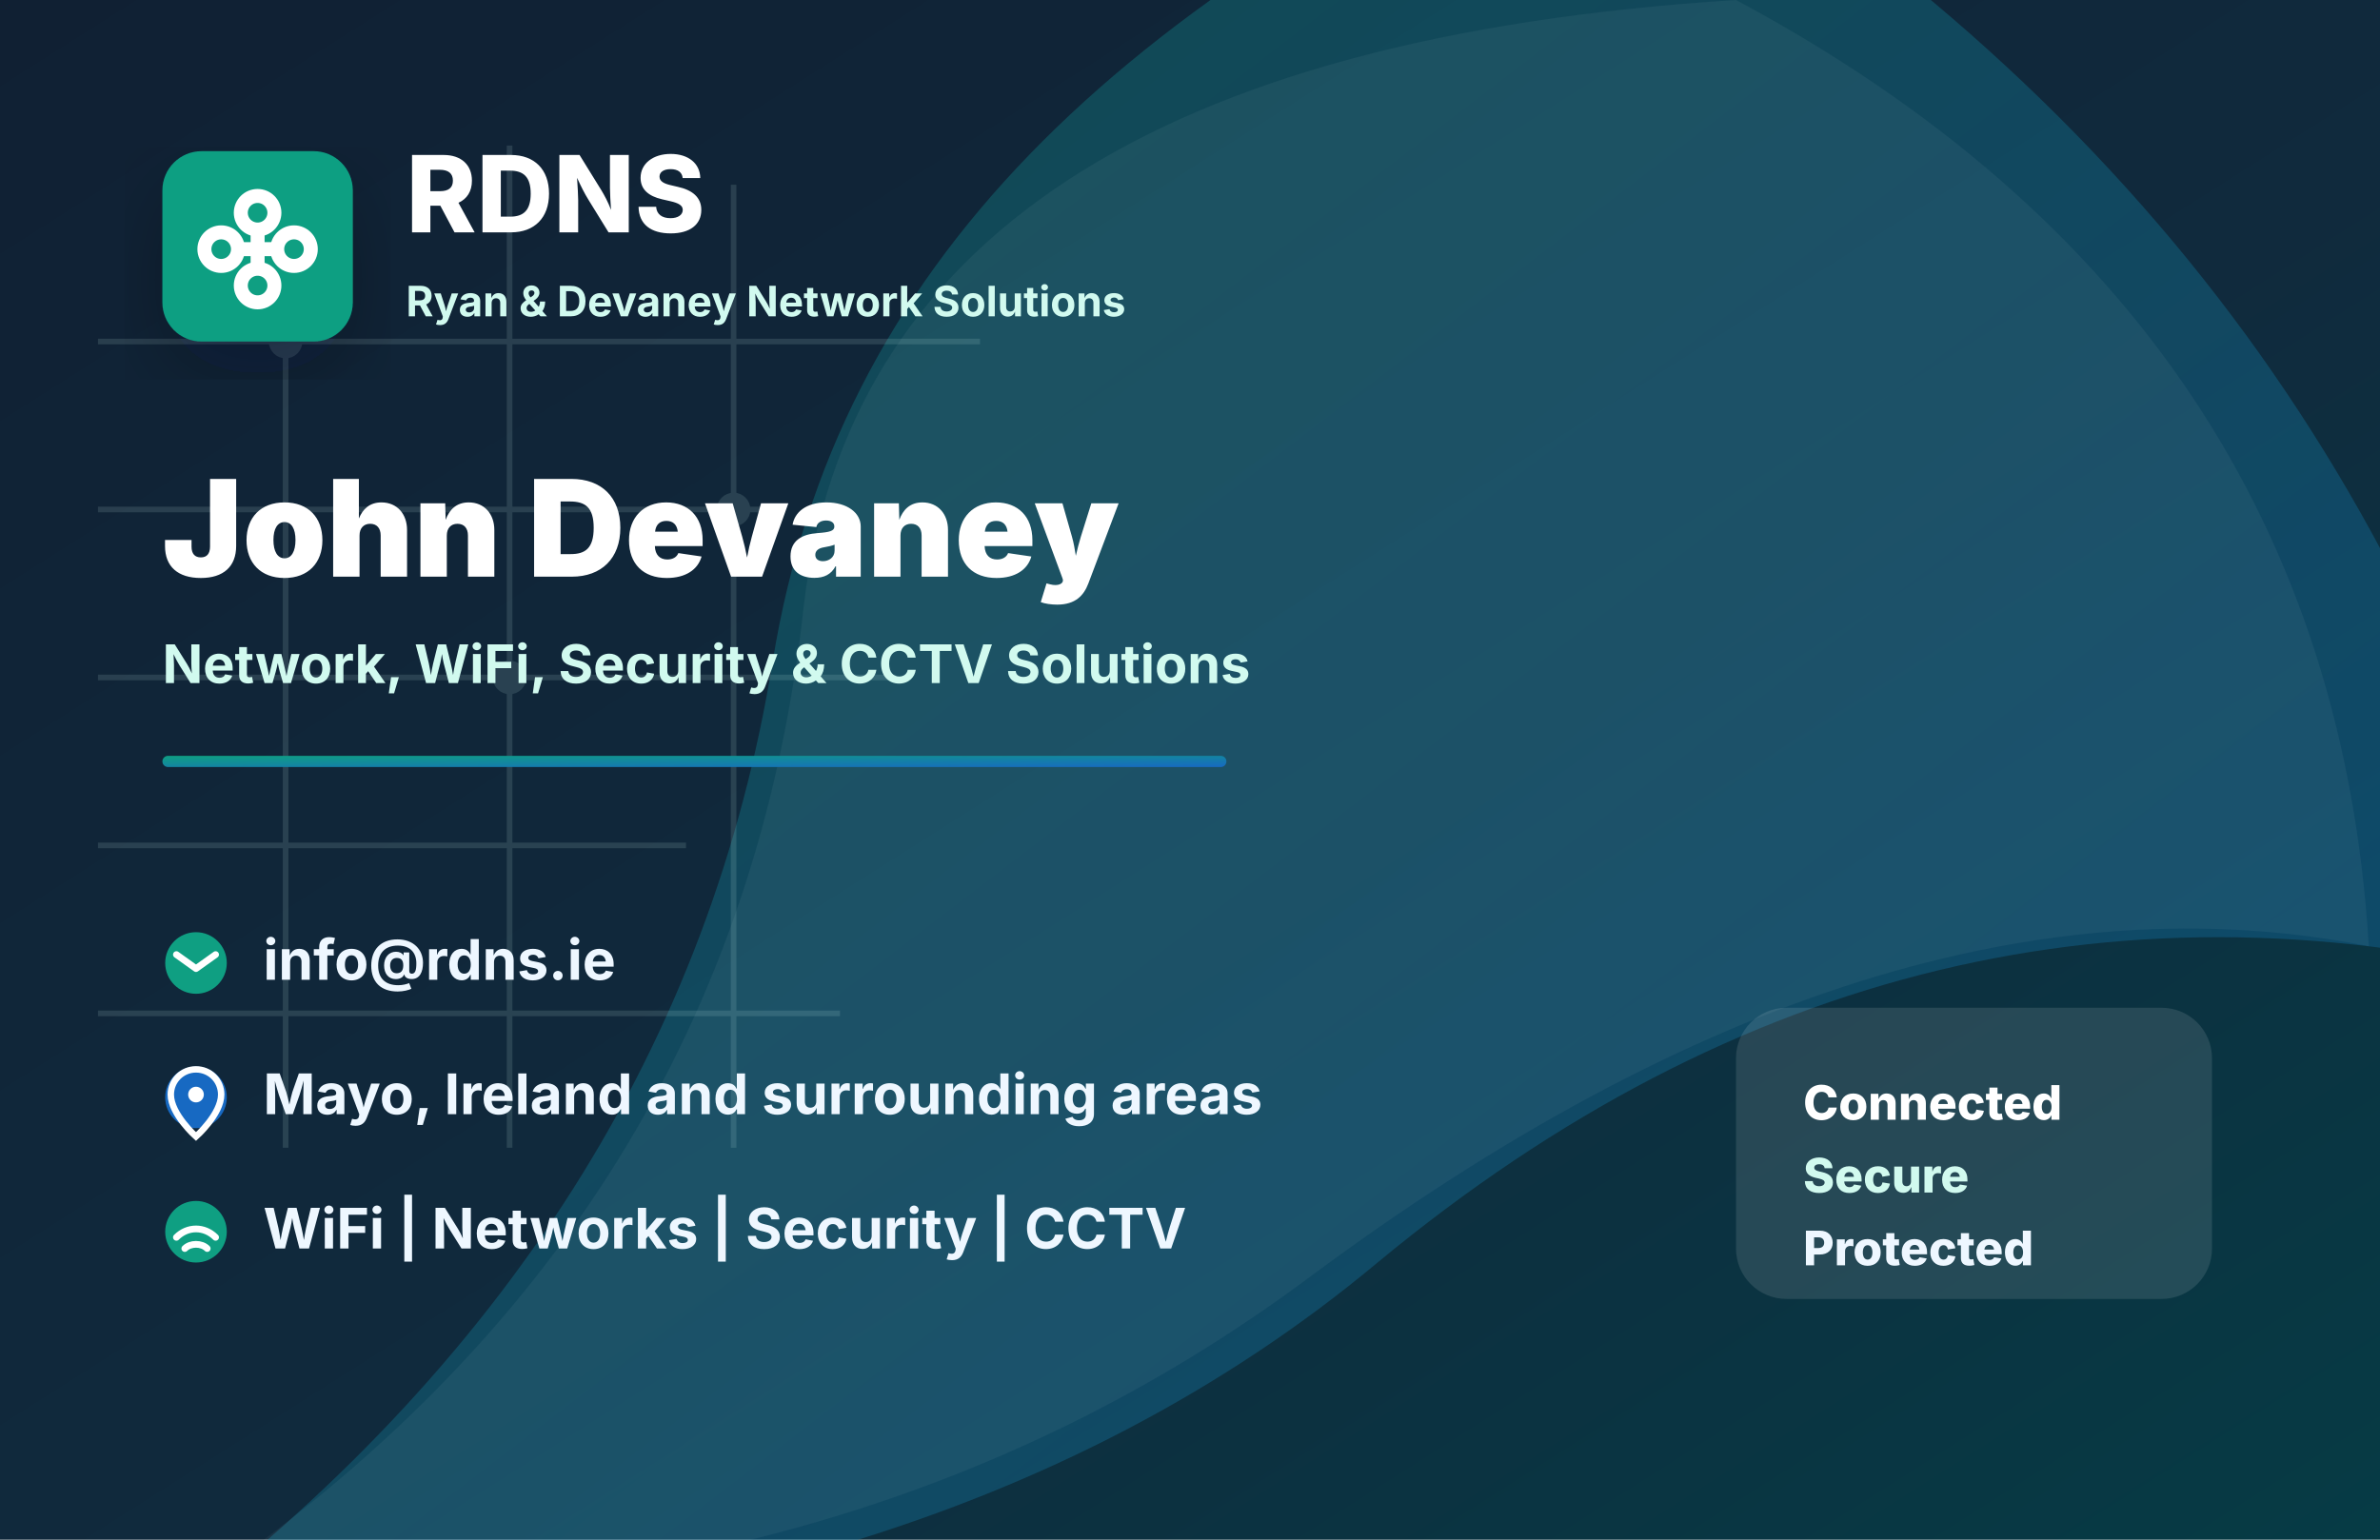
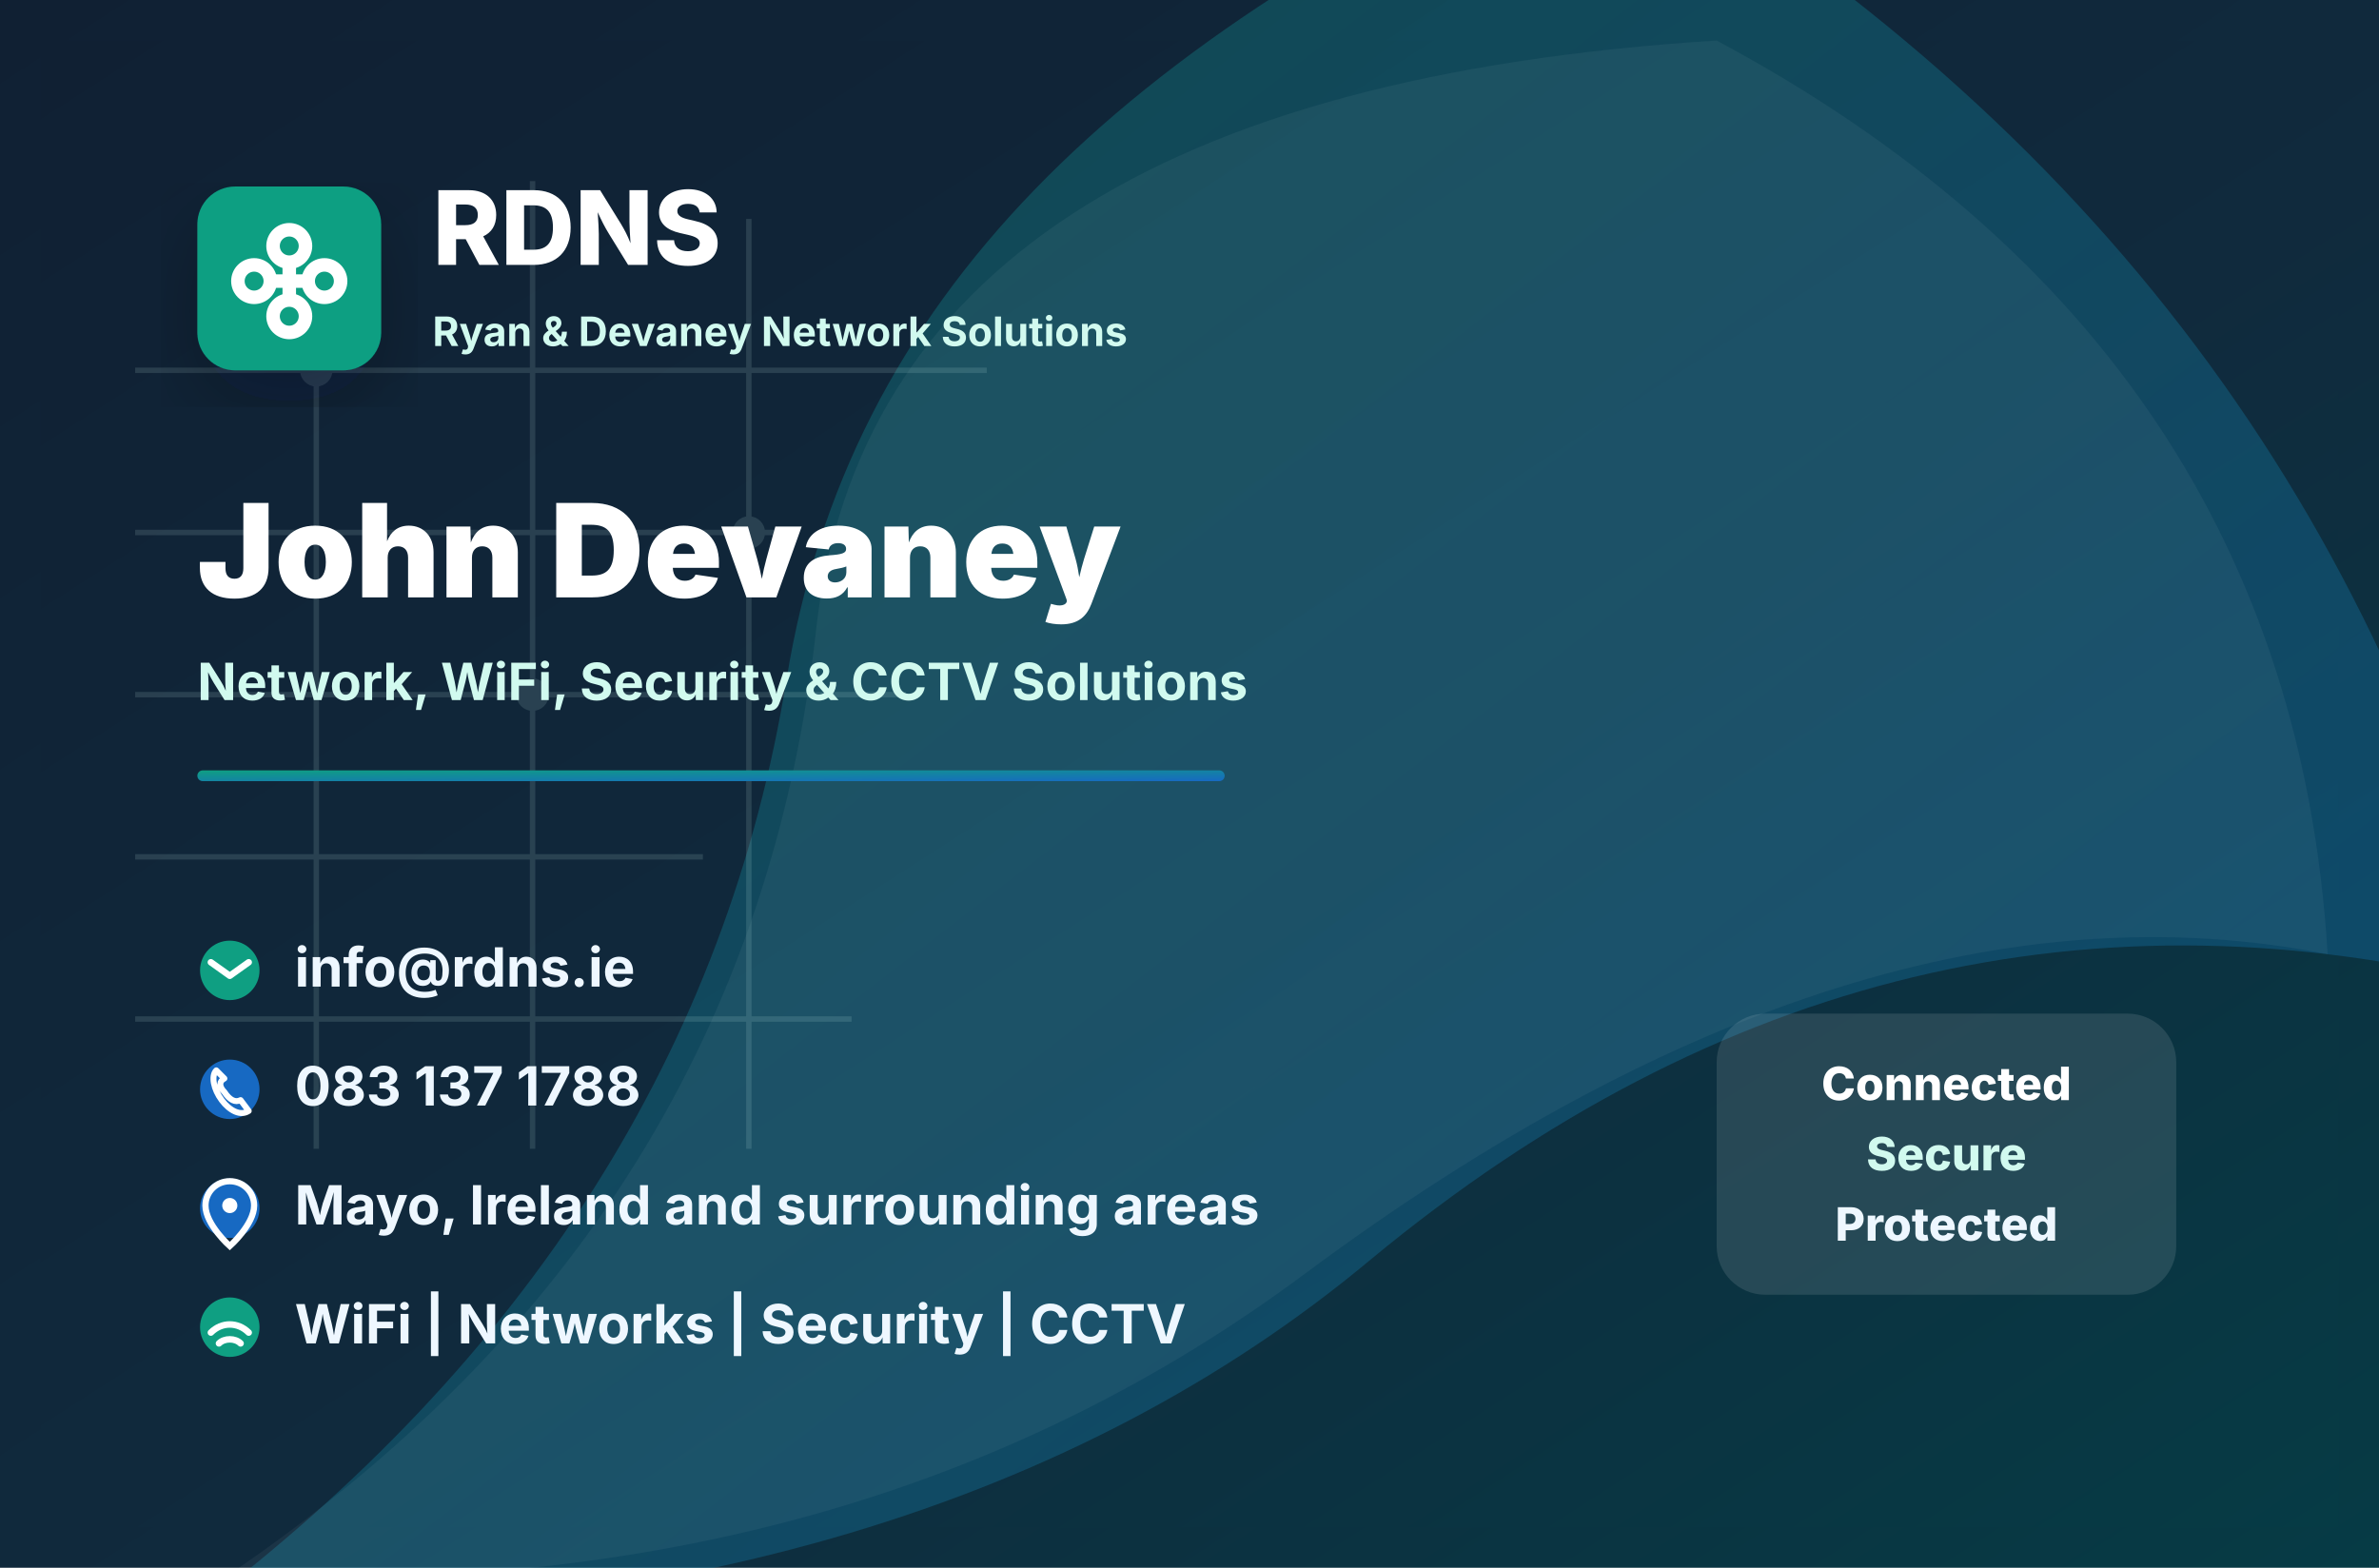
- <svg xmlns="http://www.w3.org/2000/svg" width="85mm" height="55mm" viewBox="0 0 850 550" role="img" aria-labelledby="title desc">
+ <svg xmlns="http://www.w3.org/2000/svg" width="88mm" height="58mm" viewBox="0 0 880 580" role="img" aria-labelledby="title desc">
  <defs>
    <linearGradient id="card-bg" x1="0" y1="0" x2="1" y2="1">
      <stop offset="0" stop-color="#102033" />
      <stop offset="0.55" stop-color="#102a3d" />
      <stop offset="1" stop-color="#063b45" />
    </linearGradient>
    <linearGradient id="accent" x1="0" y1="0" x2="1" y2="1">
      <stop offset="0" stop-color="#0f9f82" />
      <stop offset="1" stop-color="#1769c2" />
    </linearGradient>
    <filter id="soft-shadow" x="-20%" y="-20%" width="140%" height="140%">
      <feDropShadow dx="0" dy="12" stdDeviation="16" flood-color="#03131f" flood-opacity="0.26" />
    </filter>
  </defs>
-   <rect width="850" height="550" rx="0" fill="url(#card-bg)" />
-   <path d="M575 -80 C755 25 862 168 910 350 C760 312 620 345 492 451 C383 542 233 586 56 582 C181 488 254 372 276 236 C299 95 398 0 575 -80 Z" fill="url(#accent)" opacity="0.34" />
-   <path d="M620 0 C762 76 837 189 846 338 C730 315 604 355 468 456 C358 538 225 575 69 568 C199 480 271 363 287 217 C302 86 413 13 620 0 Z" fill="#ffffff" opacity="0.05" />
-   <g opacity="0.13" stroke="#d1faef" stroke-width="2">
-     <path d="M35 122 H350 M35 182 H280 M35 242 H320 M35 302 H245 M35 362 H300" />
-     <path d="M102 70 V410 M182 52 V410 M262 66 V410" />
-     <circle cx="102" cy="122" r="5" fill="#d1faef" />
-     <circle cx="182" cy="242" r="5" fill="#d1faef" />
-     <circle cx="262" cy="182" r="5" fill="#d1faef" />
-   </g>
-   <g transform="translate(58 54)">
-     <rect width="68" height="68" rx="14" fill="#0f9f82" filter="url(#soft-shadow)" />
-     <g stroke="#ffffff" stroke-width="5" stroke-linecap="round" stroke-linejoin="round">
-       <path d="M21 35 H47" />
-       <path d="M34 22 V48" />
-       <circle cx="21" cy="35" r="6" fill="#0f9f82" />
-       <circle cx="47" cy="35" r="6" fill="#0f9f82" />
-       <circle cx="34" cy="22" r="6" fill="#0f9f82" />
-       <circle cx="34" cy="48" r="6" fill="#0f9f82" />
+   <rect width="880" height="580" fill="url(#card-bg)" />
+   <g transform="translate(15 15)">
+     <rect width="850" height="550" rx="0" fill="url(#card-bg)" />
+     <path d="M575 -80 C755 25 862 168 910 350 C760 312 620 345 492 451 C383 542 233 586 56 582 C181 488 254 372 276 236 C299 95 398 0 575 -80 Z" fill="url(#accent)" opacity="0.34" />
+     <path d="M620 0 C762 76 837 189 846 338 C730 315 604 355 468 456 C358 538 225 575 69 568 C199 480 271 363 287 217 C302 86 413 13 620 0 Z" fill="#ffffff" opacity="0.05" />
+     <g opacity="0.13" stroke="#d1faef" stroke-width="2">
+       <path d="M35 122 H350 M35 182 H280 M35 242 H320 M35 302 H245 M35 362 H300" />
+       <path d="M102 70 V410 M182 52 V410 M262 66 V410" />
+       <circle cx="102" cy="122" r="5" fill="#d1faef" />
+       <circle cx="182" cy="242" r="5" fill="#d1faef" />
+       <circle cx="262" cy="182" r="5" fill="#d1faef" />
+     </g>
+     <g transform="translate(58 54)">
+       <rect width="68" height="68" rx="14" fill="#0f9f82" filter="url(#soft-shadow)" />
+       <g stroke="#ffffff" stroke-width="5" stroke-linecap="round" stroke-linejoin="round">
+         <path d="M21 35 H47" />
+         <path d="M34 22 V48" />
+         <circle cx="21" cy="35" r="6" fill="#0f9f82" />
+         <circle cx="47" cy="35" r="6" fill="#0f9f82" />
+         <circle cx="34" cy="22" r="6" fill="#0f9f82" />
+         <circle cx="34" cy="48" r="6" fill="#0f9f82" />
+       </g>
+     </g>
+     <text x="145" y="83" fill="#ffffff" font-family="Inter, Arial, sans-serif" font-size="38" font-weight="800" letter-spacing="0">RDNS</text>
+     <text x="145" y="113" fill="#d1faef" font-family="Inter, Arial, sans-serif" font-size="15" font-weight="700">Ryan &amp; Devaney Network Solutions</text>
+     <g transform="translate(58 206)">
+       <text x="0" y="0" fill="#ffffff" font-family="Inter, Arial, sans-serif" font-size="48" font-weight="850">John Devaney</text>
+       <text x="0" y="38" fill="#d1faef" font-family="Inter, Arial, sans-serif" font-size="19" font-weight="750">Network, WiFi, Security &amp; CCTV Solutions</text>
+       <rect x="0" y="64" width="380" height="4" rx="2" fill="url(#accent)" />
+     </g>
+     <g transform="translate(58 350)" fill="#eef7ff" font-family="Inter, Arial, sans-serif" font-size="20" font-weight="650">
+       <g transform="translate(0 0)">
+         <circle cx="12" cy="-6" r="11" fill="#0f9f82" />
+         <path d="M5 -9 L12 -4 L19 -9" fill="none" stroke="#ffffff" stroke-width="2.4" stroke-linecap="round" stroke-linejoin="round" />
+         <text x="36" y="0">info@rdns.ie</text>
+       </g>
+       <g transform="translate(0 44)">
+         <circle cx="12" cy="-6" r="11" fill="#1769c2" />
+         <path d="M7 -13 C5 -11 6 -6 9 -2 C12 2 16 4 19 2 L16 -2 C14 -1 12 -2 10 -5 C8 -7 8 -9 10 -10 Z" fill="none" stroke="#ffffff" stroke-width="2.2" stroke-linecap="round" stroke-linejoin="round" />
+         <text x="36" y="0">083 137 1788</text>
+       </g>
+       <g transform="translate(0 88)">
+         <circle cx="12" cy="-6" r="11" fill="#1769c2" />
+         <path d="M12 -16 C17 -16 21 -12 21 -7 C21 0 12 8 12 8 C12 8 3 0 3 -7 C3 -12 7 -16 12 -16 Z" fill="none" stroke="#ffffff" stroke-width="2.3" />
+         <circle cx="12" cy="-7" r="2.8" fill="#ffffff" />
+         <text x="36" y="0">Mayo, Ireland and surrounding areas</text>
+       </g>
+       <g transform="translate(0 132)">
+         <circle cx="12" cy="-6" r="11" fill="#0f9f82" />
+         <path d="M5 -4 C9 -8 15 -8 19 -4 M8 0 C10 -2 14 -2 16 0" fill="none" stroke="#ffffff" stroke-width="2.4" stroke-linecap="round" />
+         <text x="36" y="0">WiFi | Networks | Security | CCTV</text>
+       </g>
+     </g>
+     <g transform="translate(620 360)">
+       <rect width="170" height="104" rx="18" fill="#ffffff" opacity="0.11" />
+       <text x="85" y="32" text-anchor="middle" fill="#ffffff" font-family="Inter, Arial, sans-serif" font-size="17" font-weight="800">Connected</text>
+       <text x="85" y="58" text-anchor="middle" fill="#d1faef" font-family="Inter, Arial, sans-serif" font-size="17" font-weight="800">Secure</text>
+       <text x="85" y="84" text-anchor="middle" fill="#eef7ff" font-family="Inter, Arial, sans-serif" font-size="17" font-weight="800">Protected</text>
    </g>
  </g>
-   <text x="145" y="83" fill="#ffffff" font-family="Inter, Arial, sans-serif" font-size="38" font-weight="800" letter-spacing="0">RDNS</text>
-   <text x="145" y="113" fill="#d1faef" font-family="Inter, Arial, sans-serif" font-size="15" font-weight="700">Ryan &amp; Devaney Network Solutions</text>
-   <g transform="translate(58 206)">
-     <text x="0" y="0" fill="#ffffff" font-family="Inter, Arial, sans-serif" font-size="48" font-weight="850">John Devaney</text>
-     <text x="0" y="38" fill="#d1faef" font-family="Inter, Arial, sans-serif" font-size="19" font-weight="750">Network, WiFi, Security &amp; CCTV Solutions</text>
-     <rect x="0" y="64" width="380" height="4" rx="2" fill="url(#accent)" />
-   </g>
-   <g transform="translate(58 350)" fill="#eef7ff" font-family="Inter, Arial, sans-serif" font-size="20" font-weight="650">
-     <g transform="translate(0 0)">
-       <circle cx="12" cy="-6" r="11" fill="#0f9f82" />
-       <path d="M5 -9 L12 -4 L19 -9" fill="none" stroke="#ffffff" stroke-width="2.4" stroke-linecap="round" stroke-linejoin="round" />
-       <text x="36" y="0">info@rdns.ie</text>
-     </g>
-     <g transform="translate(0 48)">
-       <circle cx="12" cy="-6" r="11" fill="#1769c2" />
-       <path d="M12 -16 C17 -16 21 -12 21 -7 C21 0 12 8 12 8 C12 8 3 0 3 -7 C3 -12 7 -16 12 -16 Z" fill="none" stroke="#ffffff" stroke-width="2.3" />
-       <circle cx="12" cy="-7" r="2.8" fill="#ffffff" />
-       <text x="36" y="0">Mayo, Ireland and surrounding areas</text>
-     </g>
-     <g transform="translate(0 96)">
-       <circle cx="12" cy="-6" r="11" fill="#0f9f82" />
-       <path d="M5 -4 C9 -8 15 -8 19 -4 M8 0 C10 -2 14 -2 16 0" fill="none" stroke="#ffffff" stroke-width="2.4" stroke-linecap="round" />
-       <text x="36" y="0">WiFi | Networks | Security | CCTV</text>
-     </g>
-   </g>
-   <g transform="translate(620 360)">
-     <rect width="170" height="104" rx="18" fill="#ffffff" opacity="0.11" />
-     <text x="24" y="40" fill="#ffffff" font-family="Inter, Arial, sans-serif" font-size="17" font-weight="800">Connected</text>
-     <text x="24" y="66" fill="#d1faef" font-family="Inter, Arial, sans-serif" font-size="17" font-weight="800">Secure</text>
-     <text x="24" y="92" fill="#eef7ff" font-family="Inter, Arial, sans-serif" font-size="17" font-weight="800">Protected</text>
-   </g>
</svg>
